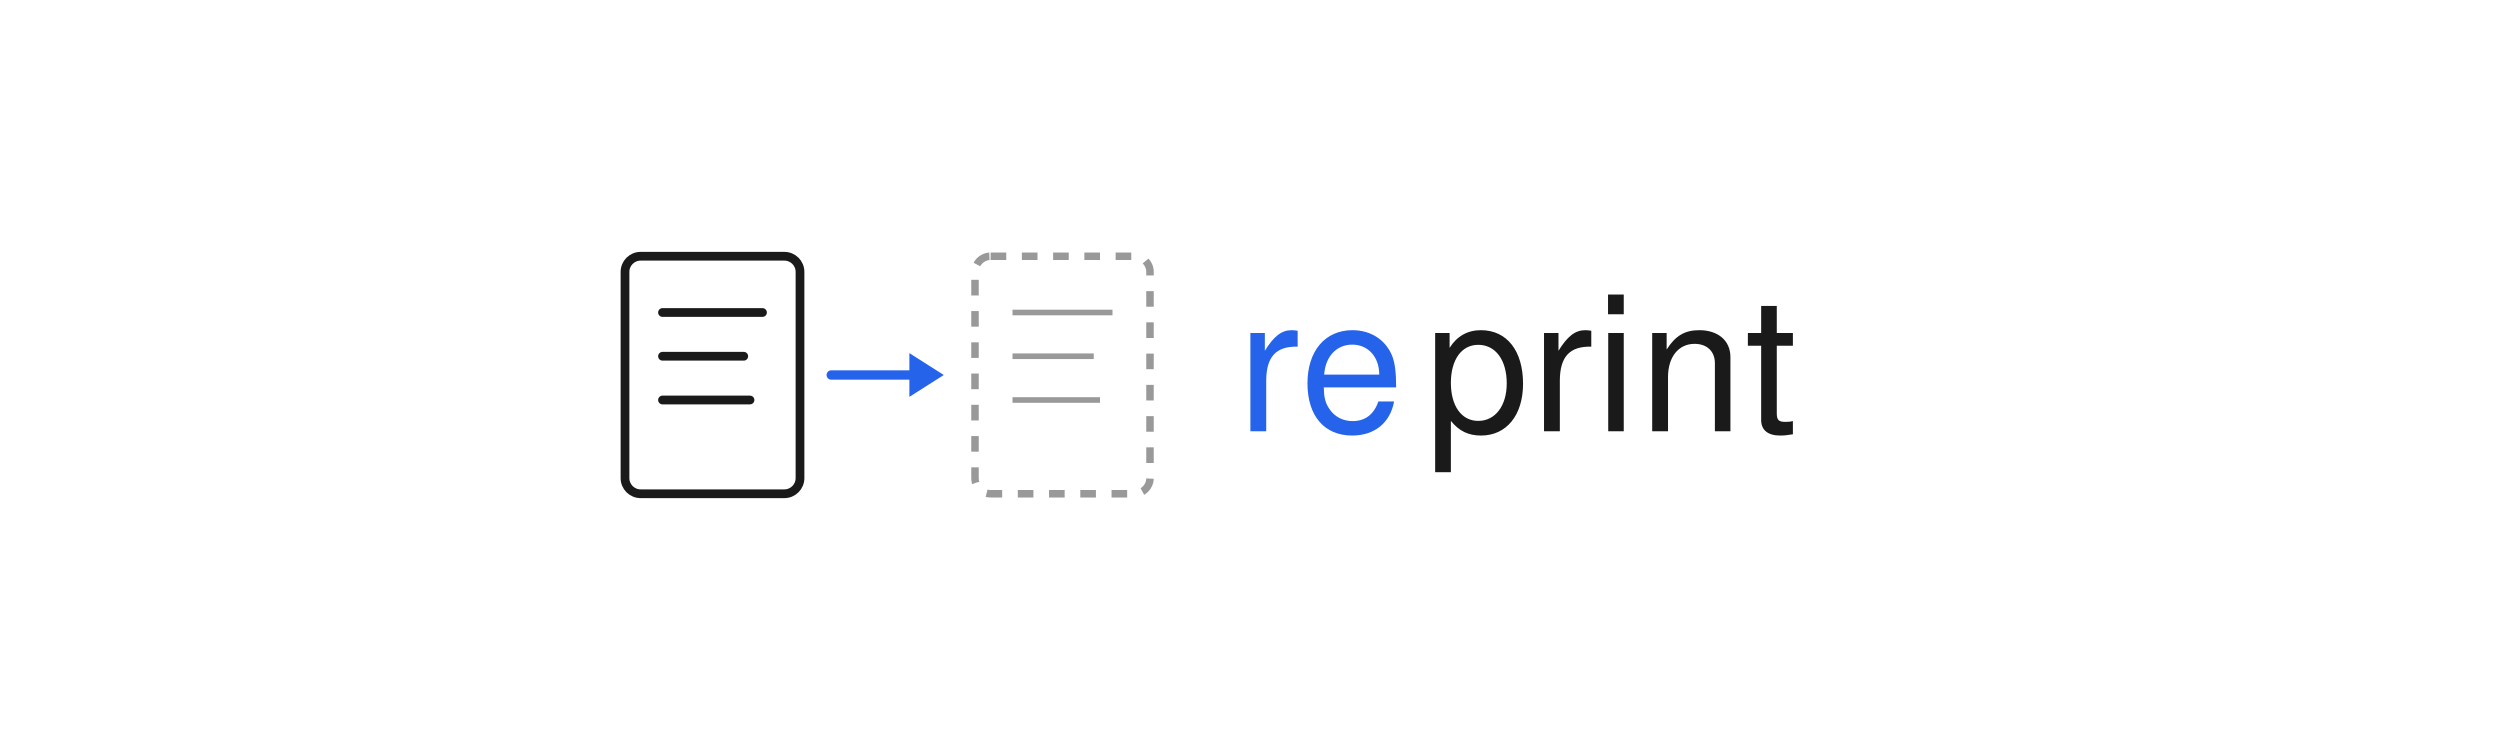
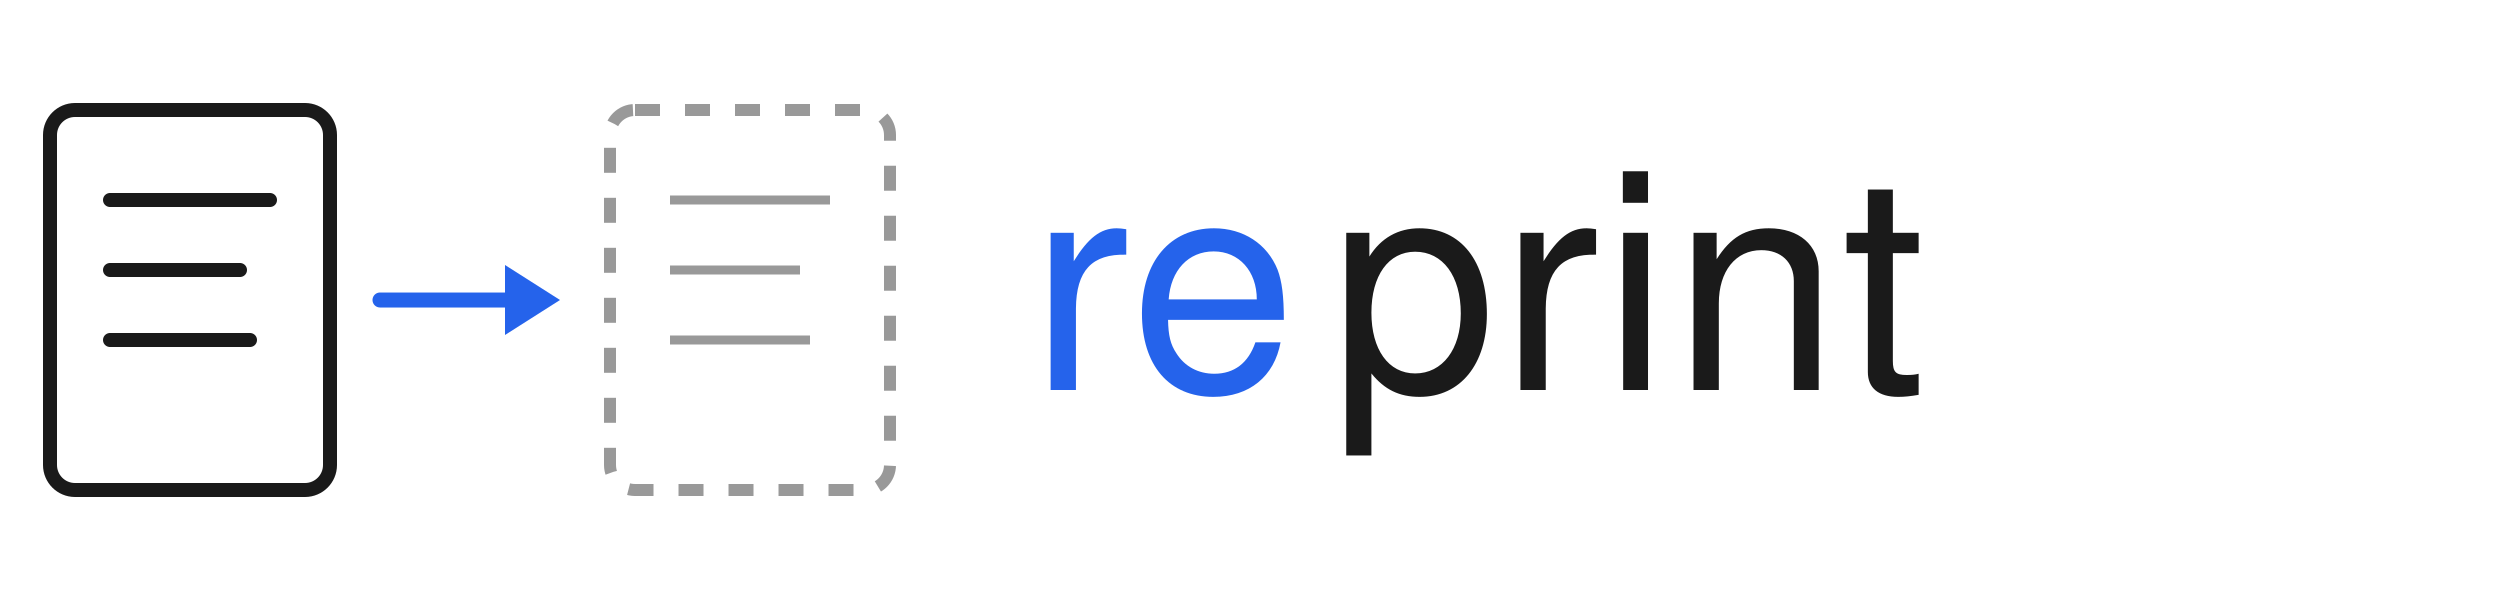
- <svg xmlns="http://www.w3.org/2000/svg" width="400" height="120" viewBox="0 0 400 120">
-   <g transform="translate(100, 41)">
+ <svg xmlns="http://www.w3.org/2000/svg" width="250" height="60" viewBox="0 0 250 60">
+   <g transform="translate(5, 11)">
    <rect x="0" y="0" width="28" height="38" rx="2.5" fill="none" stroke="#1a1a1a" stroke-width="1.4" />
    <line x1="6" y1="9" x2="22" y2="9" stroke="#1a1a1a" stroke-width="1.4" stroke-linecap="round" />
    <line x1="6" y1="16" x2="19" y2="16" stroke="#1a1a1a" stroke-width="1.4" stroke-linecap="round" />
    <line x1="6" y1="23" x2="20" y2="23" stroke="#1a1a1a" stroke-width="1.4" stroke-linecap="round" />
    <line x1="33" y1="19" x2="49" y2="19" stroke="#2563eb" stroke-width="1.5" stroke-linecap="round" />
    <polygon points="51,19 45.5,15.5 45.5,22.5" fill="#2563eb" />
    <rect x="56" y="0" width="28" height="38" rx="2.5" fill="none" stroke="#999999" stroke-width="1.2" stroke-dasharray="2.5 2.5" />
    <line x1="62" y1="9" x2="78" y2="9" stroke="#999999" stroke-width="0.9" />
    <line x1="62" y1="16" x2="75" y2="16" stroke="#999999" stroke-width="0.9" />
    <line x1="62" y1="23" x2="76" y2="23" stroke="#999999" stroke-width="0.9" />
    <text x="98" y="28" font-family="system-ui, -apple-system, 'Segoe UI', Helvetica, Arial, sans-serif" font-size="30" font-weight="500" letter-spacing="0.3" fill="#2563eb">re</text>
    <text x="128" y="28" font-family="system-ui, -apple-system, 'Segoe UI', Helvetica, Arial, sans-serif" font-size="30" font-weight="500" letter-spacing="0.3" fill="#1a1a1a">print</text>
  </g>
</svg>
